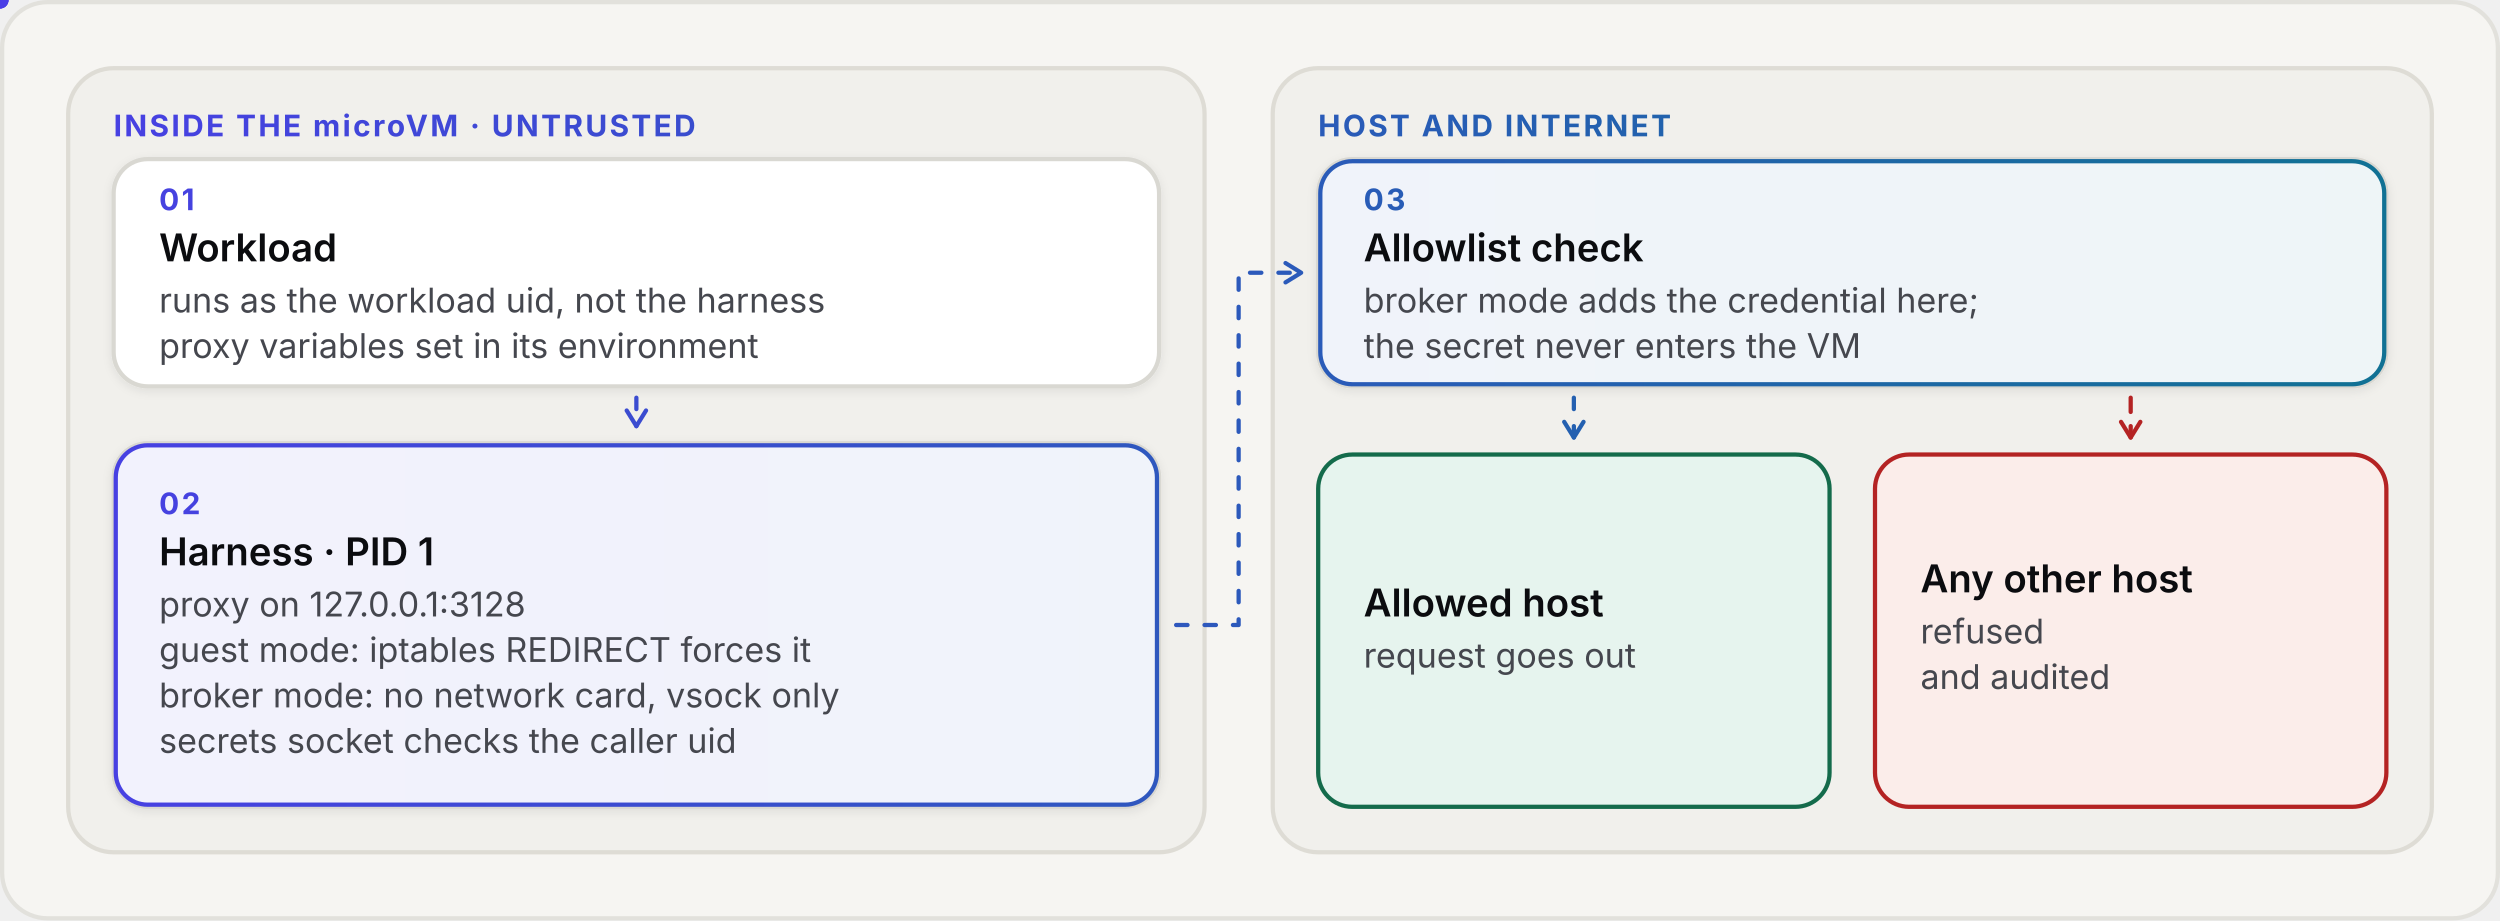
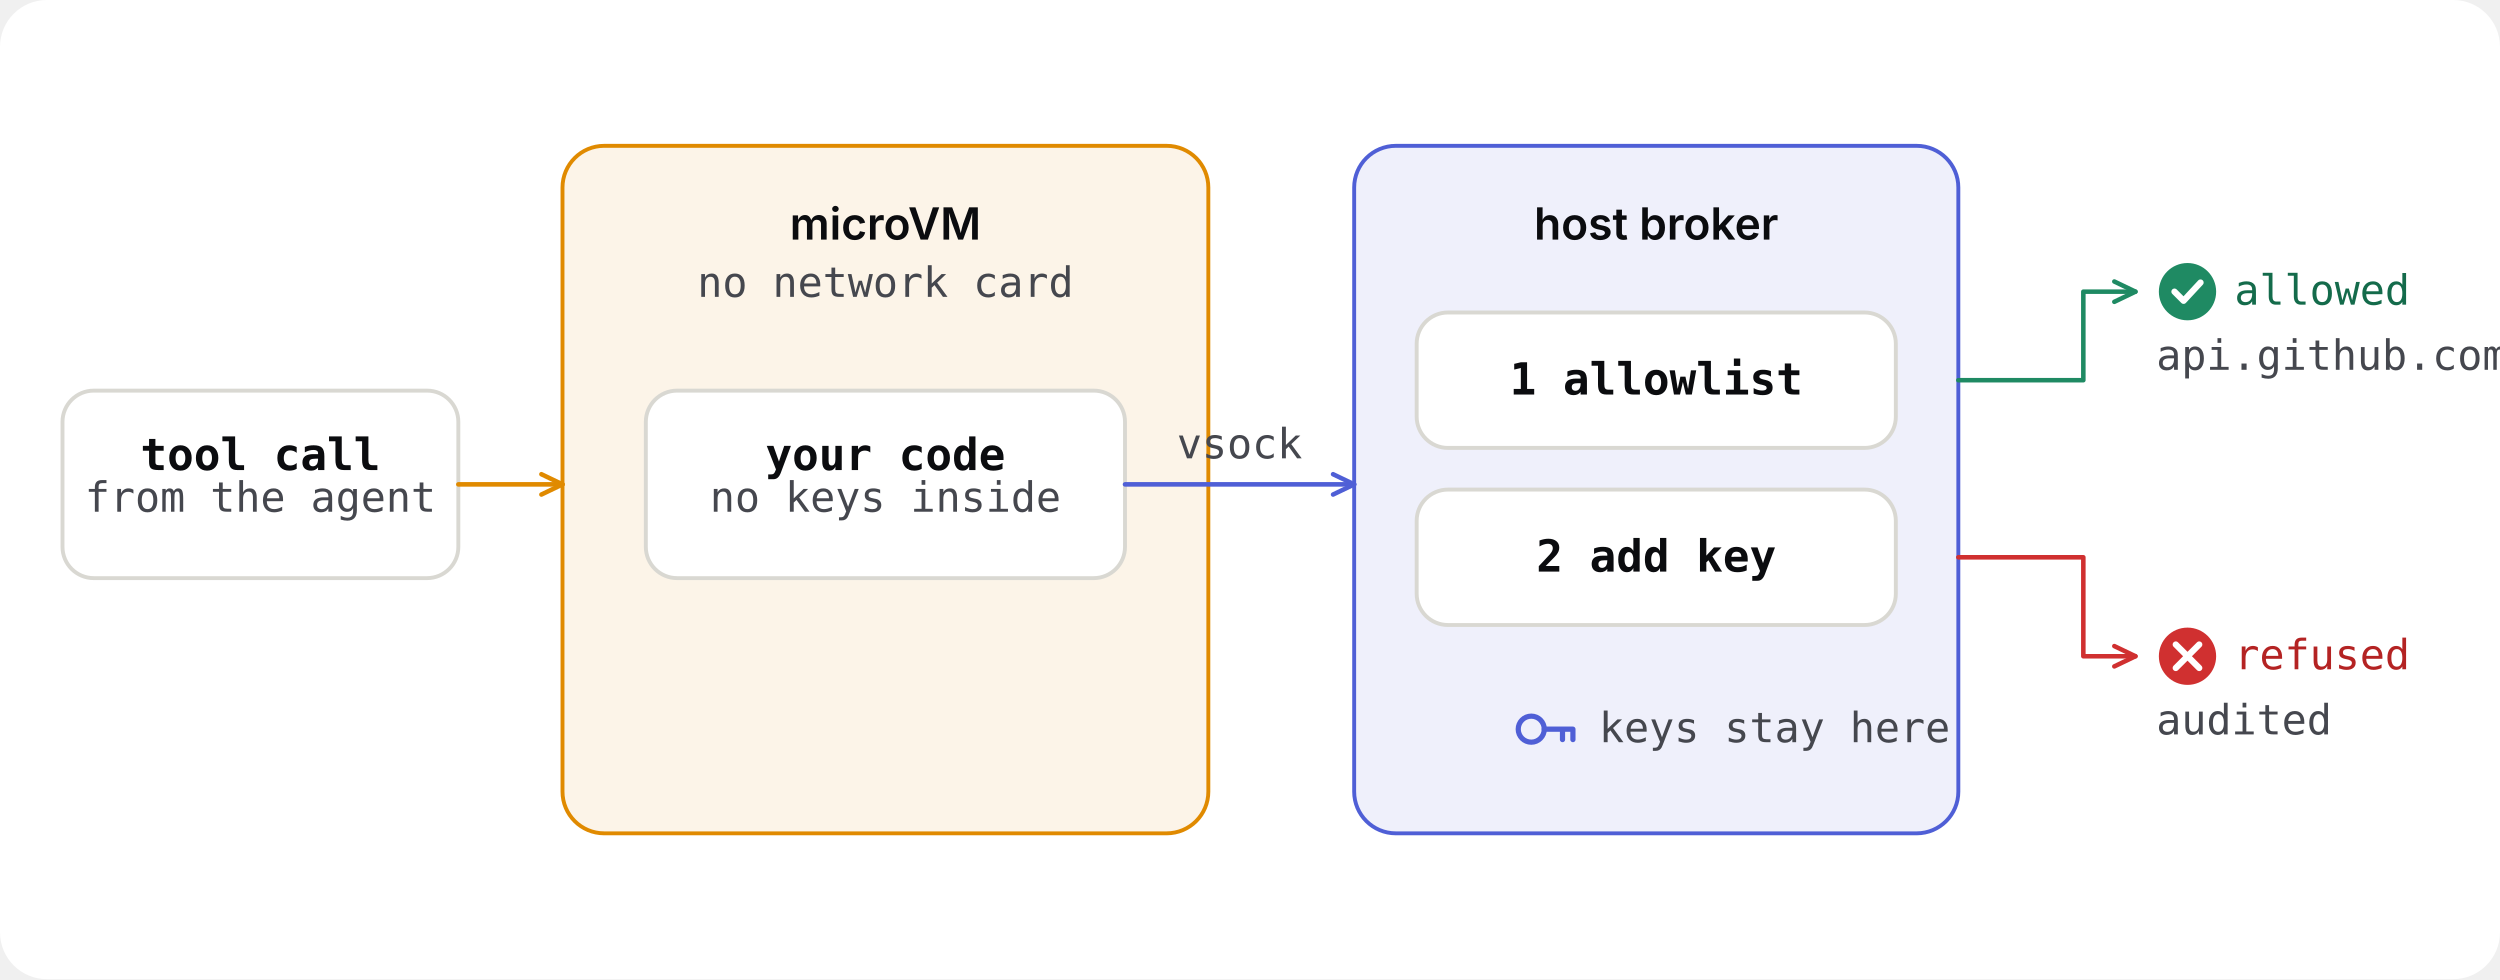
- <svg xmlns="http://www.w3.org/2000/svg" viewBox="0 0 880 324" width="880" height="324" role="img" aria-labelledby="t d">
-   <style>
- .cv{fill:#f6f5f2;stroke:#e2e1dc;stroke-width:1.5}
- .zone{fill:#f1f0ec;stroke:#dedcd5;stroke-width:1.5}
- .card{fill:#ffffff;stroke:#d9d8d2;stroke-width:1.5}
- .soft{fill:url(#gs)}.ring{fill:none;stroke:url(#ga);stroke-width:1.5}
- .ghost{fill:none;stroke:#9a9ca3;stroke-width:1.5;stroke-dasharray:4 4}
- .chip{fill:#ffffff;stroke:#d9d8d2;stroke-width:1}
- text{font-family:'Inter Tight','Inter',ui-sans-serif,-apple-system,'Segoe UI',sans-serif}
- .t{font-size:13.5px;font-weight:600;fill:#0b0c0f}
- .s{font-size:12px;fill:#45474e}
- .m{font:11.5px 'JetBrains Mono',ui-monospace,'SF Mono',Menlo,Consolas,monospace;fill:#45474e}
- .xs{font-size:11px;font-weight:500;fill:#62656d}
- .k{font-size:10.5px;font-weight:650;letter-spacing:.08em;fill:#62656d}
- .ka{fill:url(#ga)}
- .ln,.la{fill:none;stroke-width:1.5;stroke-linecap:round;stroke-linejoin:round}
- .ln{stroke:#9a9ca3}.la{stroke:url(#ga)}
- .dash{stroke-dasharray:5 5}
- .pkt{fill:url(#ga)}
- .flow{stroke-dasharray:4 6;animation:flow 1.1s linear infinite}
- @keyframes flow{to{stroke-dashoffset:-20}}
- @media (prefers-reduced-motion:reduce){.flow{animation:none;stroke-dasharray:none}.pkt{display:none}}
- </style>
-   <defs>
-     <linearGradient id="ga" gradientUnits="userSpaceOnUse" x1="0" y1="0" x2="880" y2="0">
-       <stop offset="0" stop-color="#4a3ee6" />
-       <stop offset="1" stop-color="#0e7490" />
-     </linearGradient>
-     <linearGradient id="gs" gradientUnits="userSpaceOnUse" x1="0" y1="0" x2="880" y2="0">
-       <stop offset="0" stop-color="#4a3ee6" stop-opacity="0.07" />
-       <stop offset="1" stop-color="#0e7490" stop-opacity="0.07" />
-     </linearGradient>
-     <filter id="sh" x="-10%" y="-10%" width="120%" height="140%">
-       <feDropShadow dx="0" dy="1" stdDeviation="1.6" flood-color="#1a1408" flood-opacity="0.08" />
-     </filter>
-   </defs>
-   <rect class="cv" x=".75" y=".75" width="878.5" height="322.5" rx="16" />
-   <rect class="zone" x="24" y="24" width="400" height="276" rx="16" />
-   <text class="k ka" x="40" y="48">INSIDE THE microVM · UNTRUSTED</text>
-   <rect class="card" x="40" y="56" width="368" height="80" rx="12" filter="url(#sh)" />
-   <text class="k ka" x="56" y="74">01</text>
-   <text class="t" x="56" y="92">Workload</text>
-   <text class="s" x="56" y="110">runs as the workload uid, not the harness</text>
-   <text class="s" x="56" y="126">proxy variables set in its environment</text>
-   <rect class="card" x="40" y="156" width="368" height="128" rx="12" filter="url(#sh)" />
-   <rect class="soft" x="40" y="156" width="368" height="128" rx="12" />
-   <rect class="ring" x="40.75" y="156.75" width="366.5" height="126.5" rx="11.25" />
-   <text class="k ka" x="56" y="181">02</text>
-   <text class="t" x="56" y="199">Harness · PID 1</text>
-   <text class="s" x="56" y="217">proxy on 127.0.0.1:3128</text>
-   <text class="s" x="56" y="233">guest mode: iptables REDIRECT forces it</text>
-   <text class="s" x="56" y="249">broker mode: no network card, vsock only</text>
-   <text class="s" x="56" y="265">secrets socket checks the caller uid</text>
-   <path class="la flow" d="M224 140L224 150" />
-   <path class="la" d="M220.6 144.5L224 150L227.4 144.5" />
-   <circle class="pkt" r="3">
-     <animateMotion dur="2.6s" repeatCount="indefinite" path="M224 140L224 150" />
-   </circle>
-   <rect class="zone" x="448" y="24" width="408" height="276" rx="16" />
-   <text class="k ka" x="464" y="48">HOST AND INTERNET</text>
-   <rect class="card" x="464" y="56" width="376" height="80" rx="12" filter="url(#sh)" />
-   <rect class="soft" x="464" y="56" width="376" height="80" rx="12" />
-   <rect class="ring" x="464.75" y="56.75" width="374.5" height="78.5" rx="11.25" />
-   <text class="k ka" x="480" y="74">03</text>
-   <text class="t" x="480" y="92">Allowlist check</text>
-   <text class="s" x="480" y="110">broker mode adds the credential here;</text>
-   <text class="s" x="480" y="126">the secret never enters the VM</text>
-   <rect x="464" y="160" width="180" height="124" rx="12" fill="#e6f4ee" stroke="#146b4b" stroke-width="1.5" />
-   <text class="t" x="480" y="217">Allowed host</text>
-   <text class="s" x="480" y="235">request goes out</text>
-   <rect x="660" y="160" width="180" height="124" rx="12" fill="#fbedea" stroke="#b42323" stroke-width="1.5" />
-   <text class="t" x="676" y="208.5">Any other host</text>
-   <text class="s" x="676" y="226.5">refused</text>
-   <text class="s" x="676" y="242.5">and audited</text>
-   <path class="la flow" d="M414 220L436 220L436 96L458 96" />
-   <path class="la" d="M452.5 99.4L458 96L452.5 92.6" />
-   <circle class="pkt" r="3">
-     <animateMotion dur="2.6s" repeatCount="indefinite" path="M414 220L436 220L436 96L458 96" />
-   </circle>
-   <path class="la flow" d="M554 140L554 154" />
-   <path class="la" d="M550.6 148.5L554 154L557.4 148.5" />
-   <circle class="pkt" r="3">
-     <animateMotion dur="2.6s" repeatCount="indefinite" path="M554 140L554 154" />
-   </circle>
-   <path class="ln dash" style="stroke:#b42323" d="M750 140L750 154" />
-   <path class="ln" style="stroke:#b42323" d="M746.6 148.5L750 154L753.4 148.5" />
+ <svg xmlns="http://www.w3.org/2000/svg" viewBox="0 0 960 376" width="960" height="376" role="img" aria-labelledby="t d">
+   <rect width="960" height="376" rx="18" fill="#ffffff" />
+   <rect x="24" y="150" width="152" height="72" rx="12" fill="#ffffff" stroke="#d9d8d2" stroke-width="1.5" />
+   <text x="100" y="180.5" font-family="'JetBrains Mono', ui-monospace, SFMono-Regular, Menlo, Consolas, monospace" font-size="17" font-weight="600" fill="#0b0c0f" text-anchor="middle">tool call</text>
+   <text x="100" y="196.5" font-family="'JetBrains Mono', ui-monospace, SFMono-Regular, Menlo, Consolas, monospace" font-size="16" font-weight="400" fill="#45474e" text-anchor="middle">from the agent</text>
+   <path d="M176 186 L216 186" fill="none" stroke="#e08a00" stroke-width="1.75" stroke-linecap="round" stroke-linejoin="round" />
+   <path d="M207.9 189.9 L216 186 L207.9 182.1" fill="none" stroke="#e08a00" stroke-width="1.75" stroke-linecap="round" stroke-linejoin="round" />
+   <rect x="216" y="56" width="248" height="264" rx="16" fill="#e08a00" fill-opacity="0.09" stroke="#e08a00" stroke-width="1.5" />
+   <text x="340" y="92" font-family="'Inter Tight', Inter, ui-sans-serif, system-ui, -apple-system, 'Segoe UI', sans-serif" font-size="17" font-weight="600" fill="#0b0c0f" text-anchor="middle">microVM</text>
+   <text x="340" y="114" font-family="'JetBrains Mono', ui-monospace, SFMono-Regular, Menlo, Consolas, monospace" font-size="16" font-weight="400" fill="#45474e" text-anchor="middle">no network card</text>
+   <rect x="248" y="150" width="184" height="72" rx="12" fill="#ffffff" stroke="#d9d8d2" stroke-width="1.5" />
+   <text x="340" y="180.5" font-family="'JetBrains Mono', ui-monospace, SFMono-Regular, Menlo, Consolas, monospace" font-size="17" font-weight="600" fill="#0b0c0f" text-anchor="middle">your code</text>
+   <text x="340" y="196.5" font-family="'JetBrains Mono', ui-monospace, SFMono-Regular, Menlo, Consolas, monospace" font-size="16" font-weight="400" fill="#45474e" text-anchor="middle">no keys inside</text>
+   <path d="M432 186 L520 186" fill="none" stroke="#4f5fd6" stroke-width="1.75" stroke-linecap="round" stroke-linejoin="round" />
+   <path d="M511.9 189.9 L520 186 L511.9 182.1" fill="none" stroke="#4f5fd6" stroke-width="1.75" stroke-linecap="round" stroke-linejoin="round" />
+   <text x="476" y="176" font-family="'JetBrains Mono', ui-monospace, SFMono-Regular, Menlo, Consolas, monospace" font-size="16" font-weight="400" fill="#45474e" text-anchor="middle">vsock</text>
+   <rect x="520" y="56" width="232" height="264" rx="16" fill="#4f5fd6" fill-opacity="0.09" stroke="#4f5fd6" stroke-width="1.5" />
+   <text x="636" y="92" font-family="'Inter Tight', Inter, ui-sans-serif, system-ui, -apple-system, 'Segoe UI', sans-serif" font-size="17" font-weight="600" fill="#0b0c0f" text-anchor="middle">host broker</text>
+   <rect x="544" y="120" width="184" height="52" rx="12" fill="#ffffff" stroke="#d9d8d2" stroke-width="1.5" />
+   <text x="636" y="151.5" font-family="'JetBrains Mono', ui-monospace, SFMono-Regular, Menlo, Consolas, monospace" font-size="17" font-weight="600" fill="#0b0c0f" text-anchor="middle">1 allowlist</text>
+   <rect x="544" y="188" width="184" height="52" rx="12" fill="#ffffff" stroke="#d9d8d2" stroke-width="1.5" />
+   <text x="636" y="219.5" font-family="'JetBrains Mono', ui-monospace, SFMono-Regular, Menlo, Consolas, monospace" font-size="17" font-weight="600" fill="#0b0c0f" text-anchor="middle">2 add key</text>
+   <g fill="none" stroke="#4f5fd6" stroke-width="2" stroke-linecap="round">
+     <circle cx="588" cy="280" r="5" />
+     <path d="M593 280 h11 M600 280 v4 M604 280 v4" />
+   </g>
+   <text x="614" y="285" font-family="'JetBrains Mono', ui-monospace, SFMono-Regular, Menlo, Consolas, monospace" font-size="16" font-weight="400" fill="#45474e" text-anchor="start">keys stay here</text>
+   <path d="M752 146 L800 146 L800 112 L820 112" fill="none" stroke="#1f8a63" stroke-width="1.75" stroke-linecap="round" stroke-linejoin="round" />
+   <path d="M811.9 115.9 L820 112 L811.9 108.1" fill="none" stroke="#1f8a63" stroke-width="1.75" stroke-linecap="round" stroke-linejoin="round" />
+   <path d="M752 214 L800 214 L800 252 L820 252" fill="none" stroke="#d03030" stroke-width="1.75" stroke-linecap="round" stroke-linejoin="round" />
+   <path d="M811.9 255.9 L820 252 L811.9 248.1" fill="none" stroke="#d03030" stroke-width="1.75" stroke-linecap="round" stroke-linejoin="round" />
+   <circle cx="840" cy="112" r="11" fill="#1f8a63" />
+   <path d="M835 112 l3.5 3.5 l6.5 -7" fill="none" stroke="#ffffff" stroke-width="2.4" stroke-linecap="round" stroke-linejoin="round" />
+   <text x="858" y="117" font-family="'JetBrains Mono', ui-monospace, SFMono-Regular, Menlo, Consolas, monospace" font-size="16" font-weight="400" fill="#146b4b" text-anchor="start">allowed</text>
+   <text x="828" y="142" font-family="'JetBrains Mono', ui-monospace, SFMono-Regular, Menlo, Consolas, monospace" font-size="16" font-weight="400" fill="#45474e" text-anchor="start">api.github.com</text>
+   <circle cx="840" cy="252" r="11" fill="#d03030" />
+   <path d="M835.5 247.5 l9 9 M844.5 247.5 l-9 9" stroke="#ffffff" stroke-width="2.4" stroke-linecap="round" />
+   <text x="858" y="257" font-family="'JetBrains Mono', ui-monospace, SFMono-Regular, Menlo, Consolas, monospace" font-size="16" font-weight="400" fill="#b42323" text-anchor="start">refused</text>
+   <text x="828" y="282" font-family="'JetBrains Mono', ui-monospace, SFMono-Regular, Menlo, Consolas, monospace" font-size="16" font-weight="400" fill="#45474e" text-anchor="start">audited</text>
</svg>
